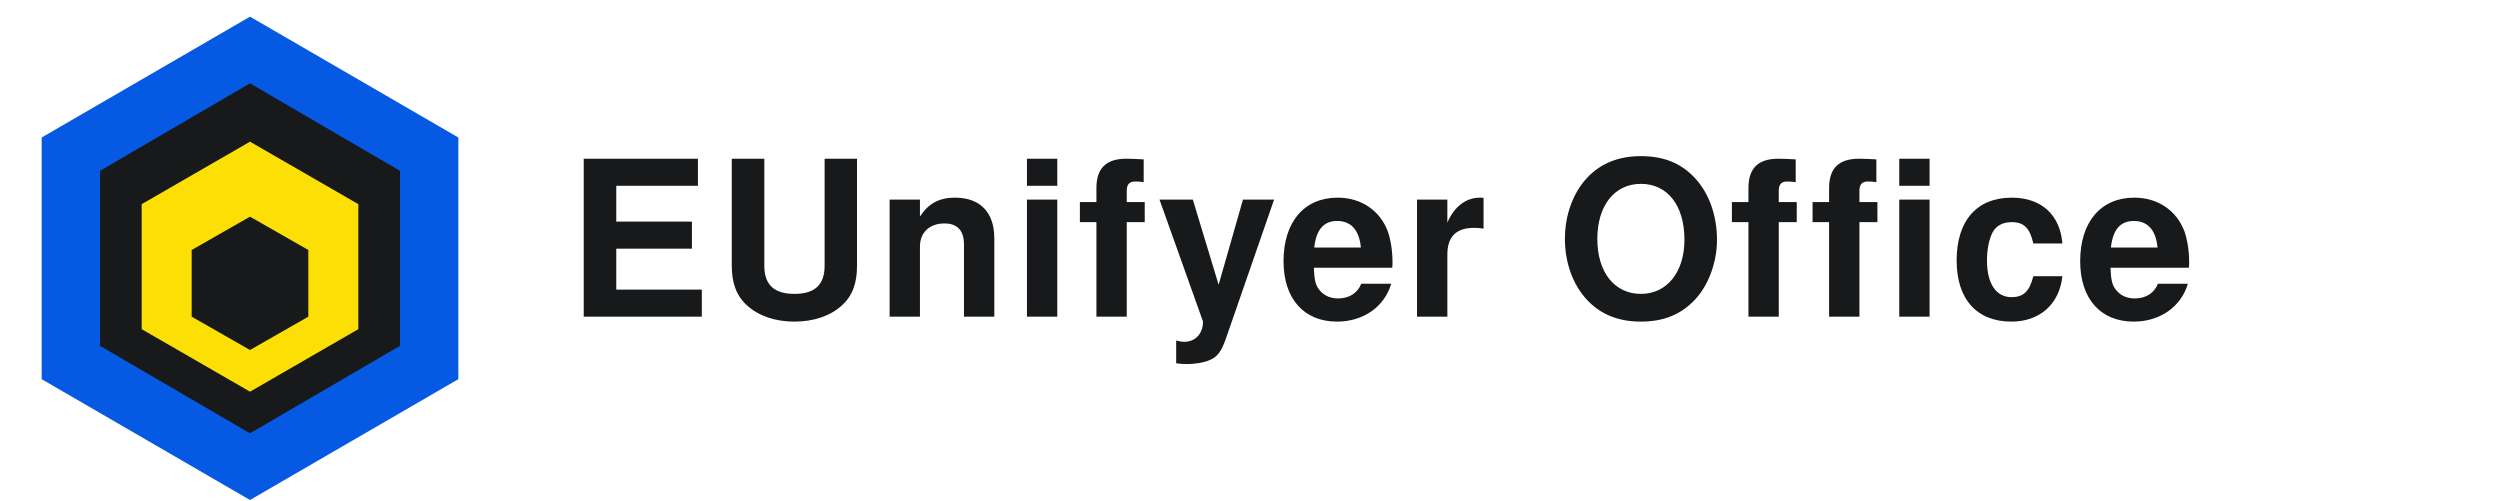
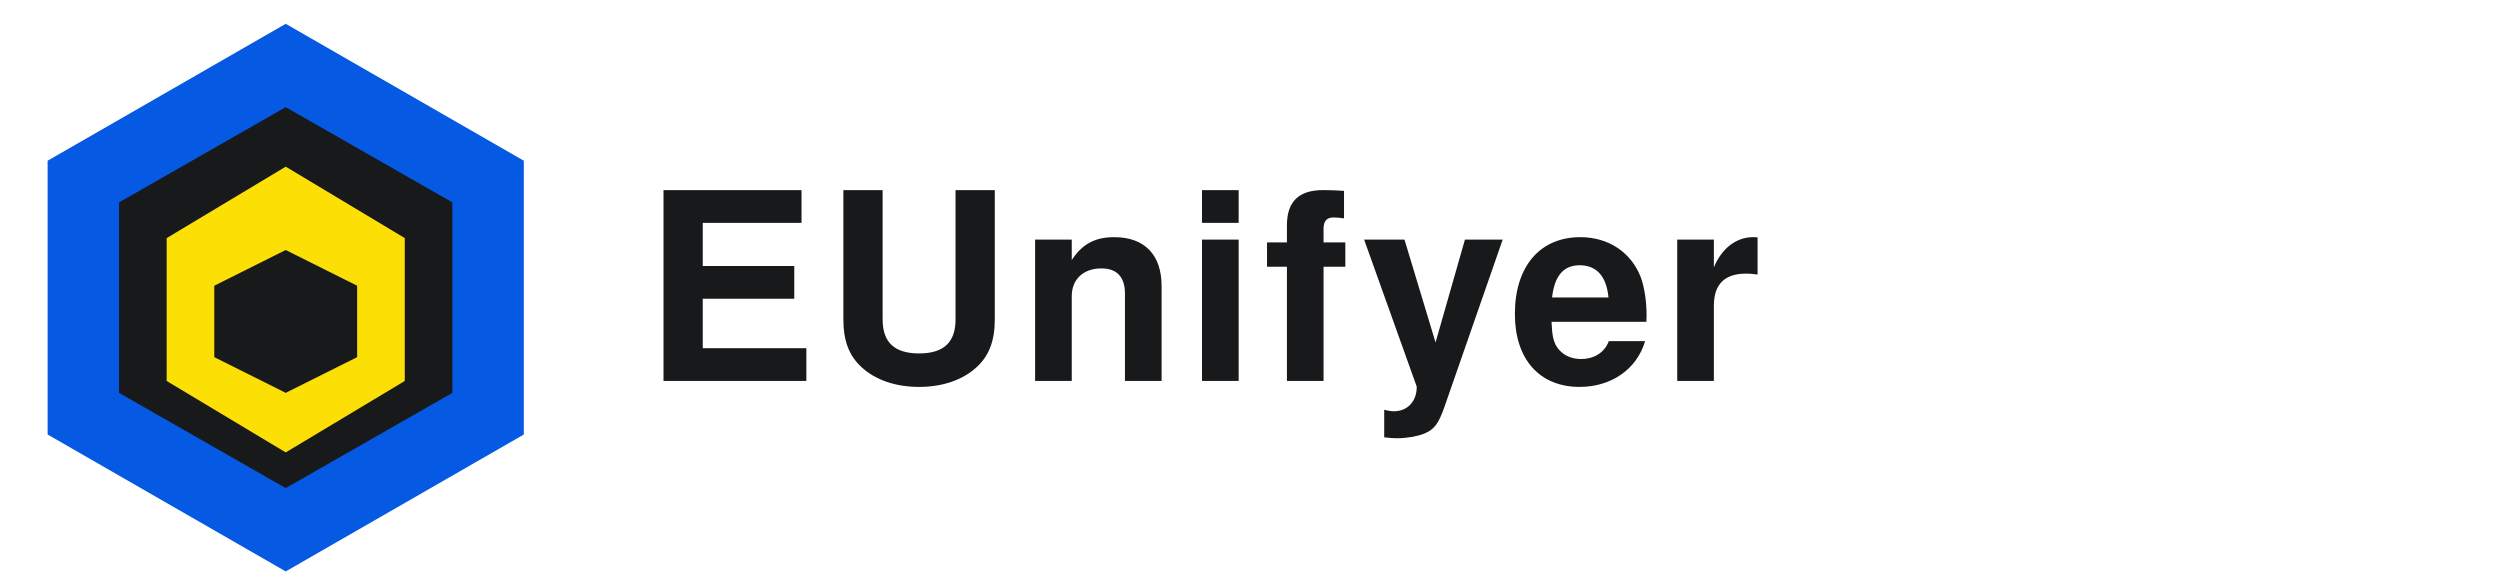
- <svg xmlns="http://www.w3.org/2000/svg" width="300" height="60" viewBox="0 0 300 60">
-   <polygon points="30,2 55,16.5 55,45.5 30,60 5,45.5 5,16.5" fill="#0659E3" />
-   <polygon points="30,10 48,20.5 48,41.5 30,52 12,41.5 12,20.5" fill="#18191A" />
-   <polygon points="30,17 43,24.5 43,39.5 30,47 17,39.5 17,24.5" fill="#FCDF05" />
-   <polygon points="30,26 37,30 37,38 30,42 23,38 23,30" fill="#18191A" />
-   <text x="68" y="38" font-family="Helvetica, Arial, sans-serif" font-size="26" font-weight="600" fill="#18191A" letter-spacing="0.5">EUnifyer Office</text>
+ <svg xmlns="http://www.w3.org/2000/svg" width="210" height="48" viewBox="0 0 210 48">
+   <polygon points="24,2 44,13.5 44,36.5 24,48 4,36.5 4,13.5" fill="#0659E3" />
+   <polygon points="24,9 38,17 38,33 24,41 10,33 10,17" fill="#18191A" />
+   <polygon points="24,14 34,20 34,32 24,38 14,32 14,20" fill="#FCDF05" />
+   <polygon points="24,21 30,24 30,30 24,33 18,30 18,24" fill="#18191A" />
+   <text x="54" y="32" font-family="Helvetica, Arial, sans-serif" font-size="22" font-weight="600" fill="#18191A" letter-spacing="0.5">EUnifyer</text>
</svg>
